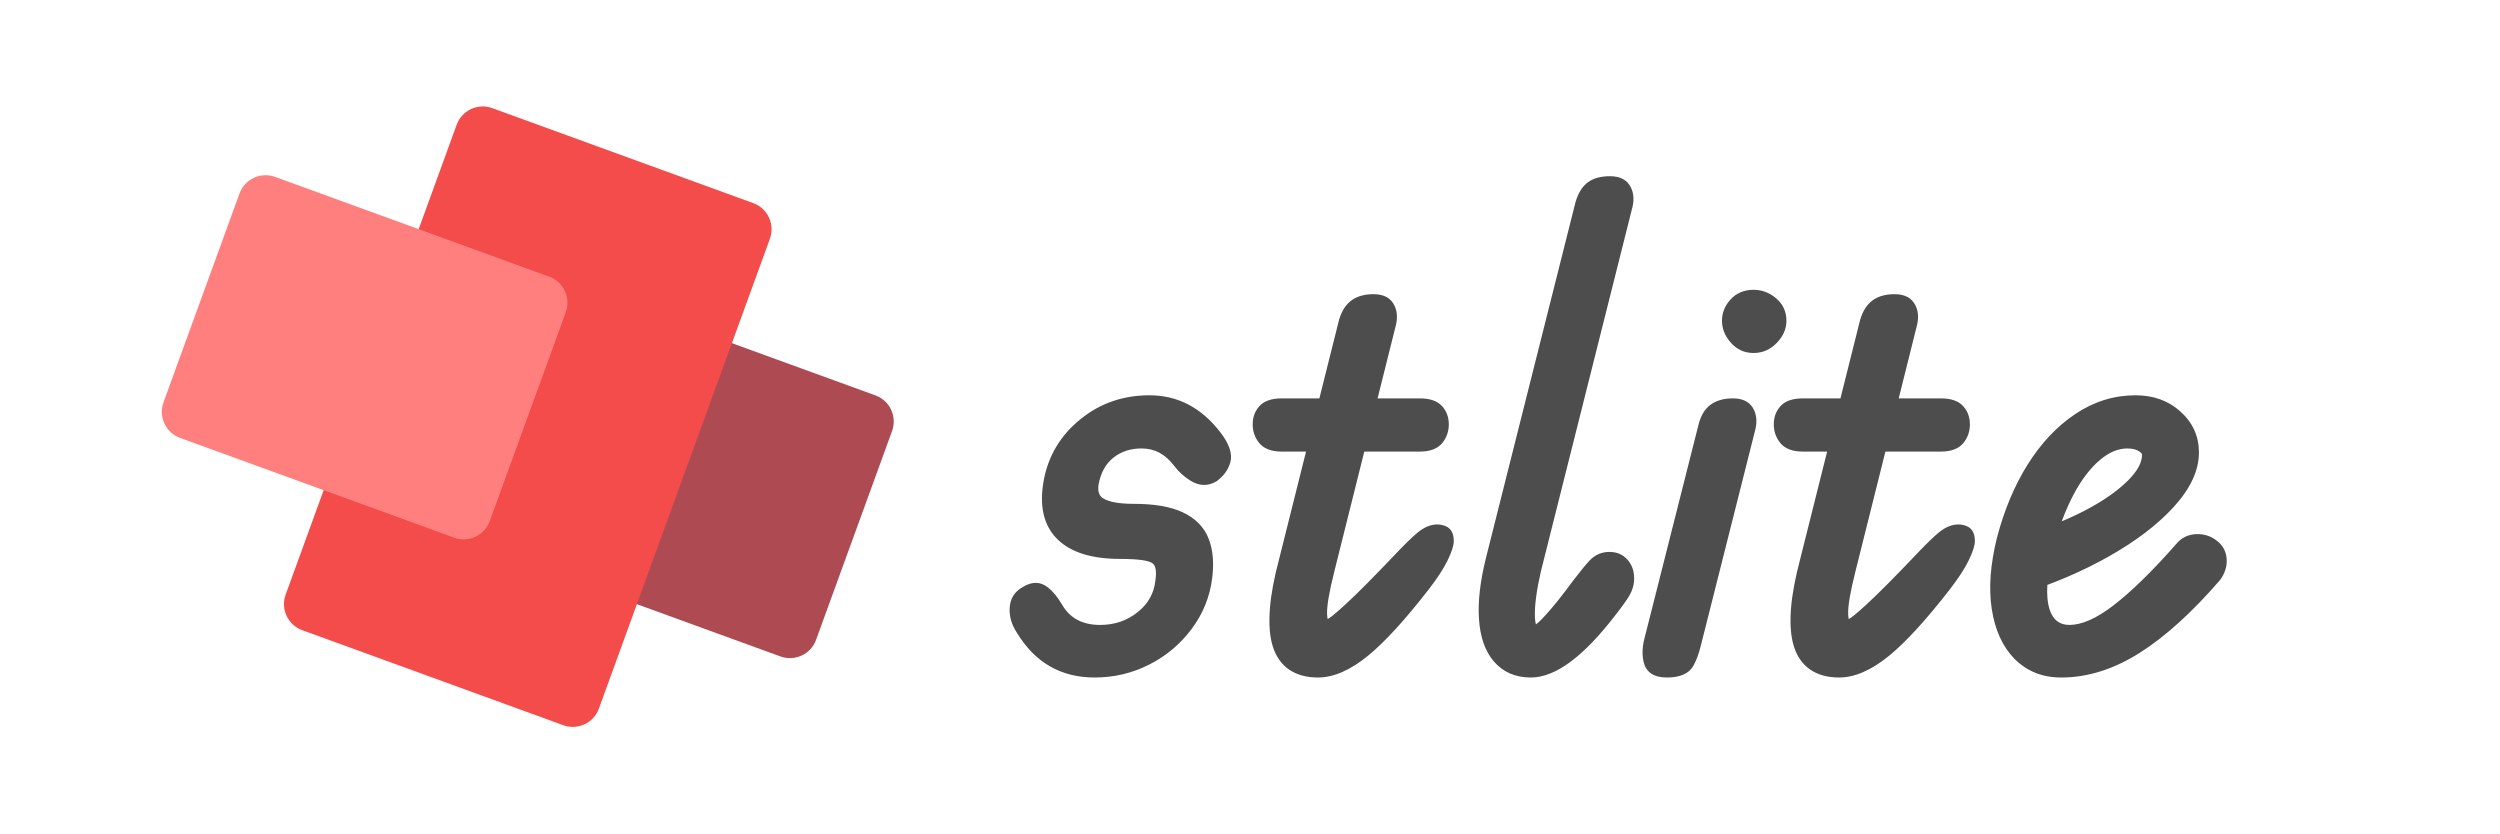
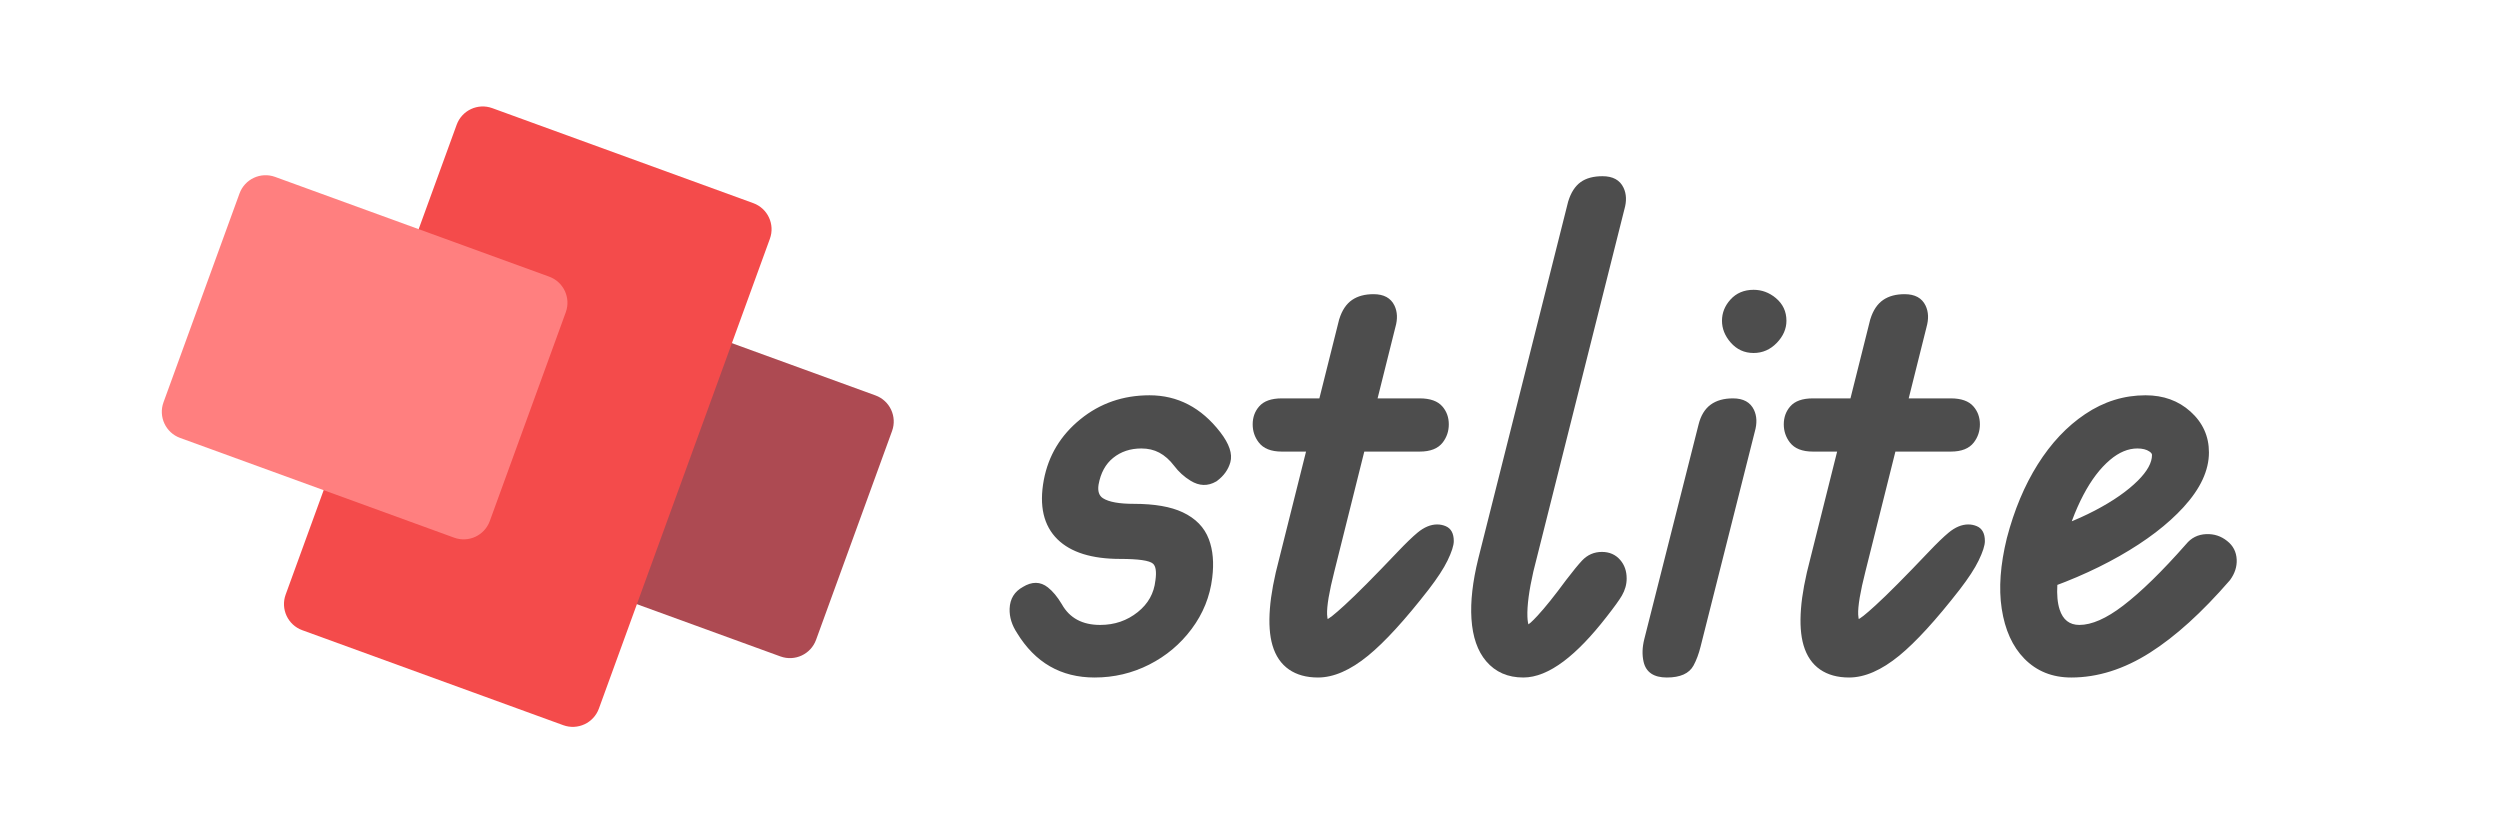
<svg xmlns="http://www.w3.org/2000/svg" width="540" height="180" viewBox="-80, 0, 1800, 600">
  <g transform="rotate(20, 300, 300)">
    <rect rx="20" ry="20" fill="rgb(173, 74, 82)" x="300" width="250" y="200" height="200" />
    <rect rx="20" ry="20" fill="rgb(244, 75, 75)" x="180" width="240" y="100" height="400" />
    <rect rx="20" ry="20" fill="rgb(255, 127, 127)" x="50" width="250" y="200" height="200" />
  </g>
  <g transform="translate(600, 0) scale(6, 6)">
-     <path fill-rule="nonzero" fill="rgb(30%, 30%, 30%)" fill-opacity="1" d="M 18.016 81.301 C 13.984 81.301 10.879 79.516 8.703 75.945 L 9.703 75.336 L 8.73 75.984 C 8.09 75.027 7.789 74.051 7.82 73.051 C 7.863 71.855 8.402 70.977 9.449 70.414 L 10.004 71.441 L 9.391 70.445 C 10.504 69.762 11.512 69.773 12.414 70.488 C 13 70.949 13.555 71.617 14.074 72.488 L 14.086 72.504 L 14.094 72.52 C 15.02 74.168 16.551 74.992 18.688 74.992 C 20.414 74.992 21.918 74.477 23.199 73.449 C 24.445 72.453 25.148 71.195 25.312 69.668 L 25.32 69.637 C 25.461 68.602 25.363 67.938 25.027 67.641 C 24.602 67.262 23.285 67.07 21.086 67.07 C 17.672 67.07 15.164 66.285 13.562 64.715 C 11.895 63.074 11.348 60.703 11.922 57.602 C 12.477 54.672 13.934 52.242 16.305 50.316 C 18.664 48.395 21.434 47.434 24.605 47.434 C 27.984 47.434 30.812 48.906 33.094 51.855 C 34.184 53.266 34.586 54.469 34.309 55.469 C 34.062 56.348 33.531 57.094 32.723 57.699 L 32.668 57.742 L 32.609 57.777 C 31.605 58.359 30.582 58.332 29.535 57.688 C 28.758 57.211 28.102 56.613 27.562 55.895 C 27.023 55.188 26.426 54.66 25.777 54.316 C 25.152 53.984 24.438 53.816 23.633 53.816 C 22.309 53.816 21.18 54.191 20.246 54.945 C 19.328 55.684 18.742 56.758 18.492 58.168 C 18.375 58.945 18.551 59.484 19.02 59.785 C 19.727 60.238 20.965 60.461 22.734 60.461 C 25.203 60.461 27.156 60.801 28.586 61.473 C 30.145 62.207 31.191 63.281 31.727 64.703 C 32.223 66.004 32.355 67.551 32.133 69.34 C 31.859 71.594 31.035 73.637 29.66 75.477 C 28.305 77.293 26.609 78.719 24.574 79.75 C 22.535 80.785 20.348 81.301 18.016 81.301 Z M 18.016 78.961 C 19.977 78.961 21.809 78.527 23.516 77.664 C 25.223 76.797 26.648 75.602 27.785 74.074 C 28.91 72.57 29.586 70.895 29.809 69.051 C 29.984 67.645 29.895 66.473 29.539 65.527 C 29.227 64.699 28.578 64.055 27.59 63.59 C 26.473 63.066 24.855 62.805 22.734 62.805 C 20.508 62.805 18.852 62.453 17.758 61.758 C 16.434 60.91 15.91 59.578 16.188 57.762 C 16.539 55.773 17.402 54.227 18.781 53.121 C 20.141 52.023 21.758 51.477 23.633 51.477 C 24.824 51.477 25.906 51.734 26.875 52.25 C 27.824 52.754 28.68 53.5 29.438 54.492 C 29.797 54.973 30.238 55.371 30.762 55.695 C 31.012 55.848 31.234 55.867 31.43 55.754 L 32.02 56.766 L 31.316 55.828 C 31.703 55.539 31.949 55.207 32.055 54.84 C 32.121 54.594 31.852 54.074 31.242 53.289 C 29.43 50.945 27.219 49.773 24.605 49.773 C 21.988 49.773 19.711 50.559 17.781 52.129 C 15.855 53.699 14.668 55.664 14.223 58.027 C 13.801 60.316 14.125 61.988 15.203 63.043 C 16.348 64.168 18.309 64.73 21.086 64.73 C 23.879 64.73 25.707 65.117 26.578 65.887 C 27.539 66.738 27.895 68.094 27.637 69.957 L 26.477 69.797 L 27.641 69.922 C 27.406 72.09 26.414 73.875 24.664 75.277 C 22.949 76.648 20.961 77.332 18.688 77.332 C 15.637 77.332 13.426 76.109 12.051 73.664 L 13.074 73.09 L 12.07 73.691 C 11.695 73.066 11.324 72.609 10.961 72.324 C 10.914 72.289 10.801 72.324 10.617 72.441 L 10.586 72.457 L 10.559 72.473 C 10.305 72.609 10.172 72.828 10.16 73.129 C 10.145 73.629 10.316 74.148 10.676 74.688 L 10.691 74.707 L 10.703 74.727 C 12.422 77.551 14.859 78.961 18.016 78.961 Z M 18.016 80.129 C 14.422 80.129 11.648 78.531 9.703 75.336 C 9.203 74.59 8.965 73.84 8.992 73.09 C 9.016 72.34 9.352 71.793 10.004 71.441 C 10.652 71.043 11.215 71.031 11.688 71.406 C 12.16 71.781 12.625 72.34 13.074 73.09 C 14.223 75.137 16.094 76.16 18.688 76.16 C 20.688 76.16 22.434 75.562 23.93 74.363 C 25.43 73.164 26.277 71.645 26.477 69.797 C 26.676 68.348 26.453 67.336 25.805 66.762 C 25.156 66.188 23.582 65.902 21.086 65.902 C 17.992 65.902 15.758 65.227 14.383 63.879 C 13.012 62.531 12.574 60.508 13.074 57.812 C 13.57 55.168 14.895 52.969 17.043 51.223 C 19.188 49.477 21.711 48.602 24.605 48.602 C 27.602 48.602 30.121 49.926 32.168 52.57 C 33.02 53.668 33.355 54.531 33.18 55.156 C 33.004 55.777 32.617 56.316 32.02 56.766 C 31.422 57.113 30.797 57.09 30.148 56.691 C 29.496 56.289 28.949 55.793 28.5 55.191 C 27.852 54.344 27.125 53.707 26.328 53.281 C 25.527 52.859 24.629 52.645 23.633 52.645 C 22.035 52.645 20.66 53.109 19.512 54.031 C 18.363 54.957 17.641 56.266 17.34 57.965 C 17.141 59.262 17.492 60.199 18.391 60.773 C 19.289 61.344 20.734 61.633 22.734 61.633 C 25.031 61.633 26.816 61.934 28.086 62.531 C 29.359 63.129 30.211 63.992 30.633 65.113 C 31.059 66.238 31.172 67.598 30.973 69.195 C 30.723 71.242 29.973 73.102 28.723 74.777 C 27.477 76.449 25.914 77.758 24.043 78.707 C 22.172 79.656 20.16 80.129 18.016 80.129 Z M 40.48 54.191 C 39.199 54.191 38.277 53.824 37.719 53.094 C 37.23 52.461 36.988 51.738 36.988 50.922 C 36.988 50.082 37.246 49.367 37.762 48.773 C 38.32 48.129 39.227 47.805 40.48 47.805 L 57.031 47.805 C 58.285 47.805 59.191 48.129 59.75 48.773 C 60.266 49.367 60.523 50.082 60.523 50.922 C 60.523 51.738 60.281 52.461 59.797 53.094 C 59.238 53.824 58.316 54.191 57.031 54.191 Z M 40.48 51.852 L 57.031 51.852 C 57.547 51.852 57.848 51.793 57.938 51.672 C 58.102 51.457 58.184 51.207 58.184 50.922 C 58.184 50.664 58.117 50.461 57.98 50.305 C 57.891 50.199 57.574 50.148 57.031 50.148 L 40.48 50.148 C 39.938 50.148 39.621 50.199 39.531 50.305 C 39.398 50.461 39.332 50.664 39.332 50.922 C 39.332 51.207 39.414 51.457 39.578 51.672 C 39.668 51.793 39.969 51.852 40.48 51.852 Z M 44.824 81.301 C 43.434 81.301 42.277 80.98 41.352 80.344 C 40.402 79.688 39.734 78.715 39.359 77.426 C 39.02 76.266 38.918 74.805 39.055 73.039 C 39.184 71.344 39.559 69.34 40.176 67.023 L 47.367 38.324 L 47.379 38.293 C 47.707 37.234 48.223 36.469 48.918 35.992 C 49.594 35.531 50.449 35.301 51.488 35.301 C 52.734 35.301 53.57 35.762 54.008 36.68 C 54.359 37.422 54.395 38.281 54.113 39.262 L 52.988 38.941 L 54.121 39.227 L 46.785 68.582 C 46.164 71.02 45.875 72.742 45.918 73.75 C 45.934 74.094 45.977 74.316 46.043 74.418 C 45.996 74.352 45.941 74.316 45.875 74.316 C 46.07 74.316 46.781 73.758 48.004 72.637 C 49.434 71.336 51.559 69.195 54.387 66.219 C 55.367 65.188 56.164 64.418 56.773 63.914 C 57.562 63.262 58.348 62.934 59.129 62.934 C 59.488 62.934 59.828 63.004 60.152 63.141 C 60.797 63.418 61.121 64.016 61.121 64.93 C 61.121 65.457 60.871 66.238 60.367 67.273 C 59.91 68.219 59.156 69.371 58.109 70.734 C 55.258 74.402 52.836 77.047 50.844 78.676 C 48.707 80.426 46.699 81.301 44.824 81.301 Z M 44.824 78.961 C 46.145 78.961 47.656 78.262 49.363 76.867 C 51.219 75.348 53.516 72.828 56.254 69.309 C 57.203 68.07 57.875 67.055 58.262 66.25 C 58.609 65.539 58.781 65.098 58.781 64.93 C 58.781 65.043 58.93 65.164 59.23 65.293 C 59.203 65.281 59.168 65.273 59.129 65.273 C 58.91 65.273 58.621 65.422 58.266 65.719 C 57.727 66.16 57 66.867 56.082 67.832 C 53.219 70.848 51.051 73.023 49.582 74.367 C 47.914 75.895 46.676 76.656 45.875 76.656 C 44.43 76.656 43.664 75.723 43.582 73.855 C 43.527 72.617 43.836 70.668 44.512 68.016 L 51.855 38.641 L 51.863 38.621 C 51.98 38.203 51.992 37.891 51.895 37.684 C 51.879 37.656 51.746 37.641 51.488 37.641 C 50.934 37.641 50.516 37.734 50.242 37.922 C 49.992 38.094 49.781 38.449 49.613 38.992 L 48.496 38.641 L 49.629 38.926 L 42.438 67.625 C 41.855 69.805 41.504 71.668 41.387 73.219 C 41.273 74.699 41.344 75.883 41.605 76.77 C 41.828 77.527 42.184 78.074 42.68 78.418 C 43.203 78.777 43.918 78.961 44.824 78.961 Z M 40.48 53.02 C 39.582 53.02 38.973 52.809 38.648 52.383 C 38.324 51.961 38.16 51.473 38.16 50.922 C 38.16 50.375 38.324 49.914 38.648 49.539 C 38.973 49.164 39.582 48.977 40.48 48.977 L 57.031 48.977 C 57.93 48.977 58.543 49.164 58.867 49.539 C 59.191 49.914 59.352 50.375 59.352 50.922 C 59.352 51.473 59.191 51.961 58.867 52.383 C 58.543 52.809 57.93 53.02 57.031 53.02 Z M 44.824 80.129 C 43.676 80.129 42.742 79.879 42.016 79.383 C 41.293 78.883 40.781 78.121 40.48 77.098 C 40.184 76.074 40.094 74.75 40.219 73.129 C 40.344 71.504 40.707 69.57 41.305 67.324 L 48.496 38.641 C 48.746 37.844 49.105 37.281 49.582 36.957 C 50.055 36.633 50.691 36.469 51.488 36.469 C 52.238 36.469 52.727 36.707 52.949 37.184 C 53.176 37.656 53.188 38.242 52.988 38.941 L 45.648 68.297 C 45 70.844 44.699 72.68 44.75 73.801 C 44.801 74.926 45.176 75.488 45.875 75.488 C 46.371 75.488 47.348 74.824 48.793 73.504 C 50.242 72.18 52.391 70.02 55.234 67.023 C 56.184 66.027 56.945 65.289 57.52 64.816 C 58.094 64.34 58.629 64.105 59.129 64.105 C 59.328 64.105 59.516 64.141 59.691 64.215 C 59.863 64.293 59.953 64.527 59.953 64.93 C 59.953 65.277 59.742 65.891 59.316 66.762 C 58.891 67.637 58.18 68.723 57.18 70.02 C 54.387 73.613 52.027 76.199 50.105 77.77 C 48.184 79.344 46.422 80.129 44.824 80.129 Z M 70.363 81.301 C 68.504 81.301 67.023 80.652 65.914 79.355 C 64.871 78.133 64.281 76.434 64.141 74.254 C 64.008 72.211 64.277 69.809 64.957 67.047 L 75.75 24.172 L 75.762 24.141 C 76.086 23.094 76.582 22.332 77.242 21.855 C 77.895 21.383 78.773 21.145 79.871 21.145 C 81.113 21.145 81.953 21.605 82.391 22.527 C 82.742 23.266 82.777 24.129 82.496 25.109 L 81.371 24.789 L 82.504 25.074 L 71.57 68.582 C 71.051 70.863 70.812 72.664 70.855 73.984 C 70.875 74.52 70.938 74.883 71.043 75.082 C 71.008 75.02 70.934 74.992 70.812 74.992 C 70.969 74.992 71.395 74.617 72.086 73.867 C 72.98 72.902 74.113 71.488 75.484 69.625 C 76.316 68.535 76.961 67.75 77.41 67.27 C 78.066 66.574 78.863 66.23 79.797 66.23 C 80.703 66.23 81.434 66.551 81.992 67.195 C 82.508 67.789 82.766 68.531 82.766 69.422 C 82.766 70.129 82.574 70.812 82.195 71.469 C 81.895 71.988 81.277 72.844 80.344 74.035 C 78.535 76.363 76.828 78.133 75.223 79.344 C 73.492 80.648 71.871 81.301 70.363 81.301 Z M 70.363 78.961 C 71.348 78.961 72.5 78.465 73.812 77.473 C 75.254 76.387 76.816 74.762 78.5 72.594 C 79.367 71.488 79.922 70.723 80.172 70.297 C 80.34 70.004 80.426 69.711 80.426 69.422 C 80.426 69.113 80.359 68.883 80.223 68.727 C 80.133 68.621 79.992 68.57 79.797 68.57 C 79.535 68.57 79.309 68.672 79.113 68.875 C 78.719 69.297 78.137 70.008 77.371 71.016 C 75.945 72.945 74.758 74.426 73.805 75.457 C 72.648 76.707 71.652 77.332 70.812 77.332 C 69.359 77.332 68.594 76.242 68.52 74.066 C 68.465 72.543 68.727 70.523 69.301 68.012 L 80.238 24.484 L 80.246 24.465 C 80.363 24.051 80.375 23.738 80.277 23.527 C 80.262 23.5 80.129 23.488 79.871 23.488 C 79.277 23.488 78.855 23.574 78.609 23.75 C 78.371 23.926 78.168 24.285 77.992 24.836 L 76.879 24.488 L 78.012 24.773 L 67.23 67.602 C 66.609 70.133 66.359 72.297 66.473 74.102 C 66.582 75.766 66.988 77.008 67.695 77.836 C 68.336 78.586 69.223 78.961 70.363 78.961 Z M 70.363 80.129 C 68.863 80.129 67.68 79.617 66.805 78.594 C 65.93 77.57 65.434 76.098 65.309 74.176 C 65.184 72.254 65.445 69.969 66.094 67.324 L 76.879 24.488 C 77.125 23.691 77.477 23.129 77.926 22.805 C 78.375 22.48 79.023 22.316 79.871 22.316 C 80.621 22.316 81.109 22.555 81.332 23.027 C 81.559 23.504 81.57 24.09 81.371 24.789 L 70.438 68.297 C 69.887 70.695 69.637 72.605 69.688 74.027 C 69.738 75.449 70.113 76.16 70.812 76.16 C 71.309 76.16 72.023 75.66 72.945 74.664 C 73.867 73.664 75.031 72.219 76.43 70.32 C 77.227 69.27 77.84 68.523 78.262 68.074 C 78.688 67.625 79.199 67.398 79.797 67.398 C 80.348 67.398 80.785 67.586 81.109 67.961 C 81.434 68.336 81.594 68.82 81.594 69.422 C 81.594 69.922 81.457 70.406 81.184 70.883 C 80.91 71.355 80.32 72.168 79.422 73.316 C 77.676 75.562 76.039 77.258 74.52 78.406 C 72.996 79.555 71.609 80.129 70.363 80.129 Z M 86.688 81.301 C 85.117 81.301 84.188 80.672 83.898 79.418 C 83.707 78.586 83.734 77.684 83.98 76.699 L 90.496 50.938 C 90.762 49.867 91.246 49.074 91.945 48.559 C 92.629 48.059 93.52 47.805 94.625 47.805 C 95.867 47.805 96.707 48.266 97.145 49.188 C 97.492 49.926 97.527 50.789 97.25 51.77 L 96.125 51.449 L 97.258 51.734 L 90.742 77.57 C 90.52 78.465 90.234 79.23 89.887 79.867 C 89.363 80.824 88.297 81.301 86.688 81.301 Z M 86.688 78.961 C 87.371 78.961 87.754 78.887 87.832 78.746 C 88.082 78.285 88.297 77.703 88.473 77 L 94.992 51.145 L 95 51.125 C 95.117 50.711 95.129 50.398 95.027 50.188 C 95.016 50.16 94.879 50.148 94.625 50.148 C 94.031 50.148 93.602 50.246 93.336 50.441 C 93.086 50.625 92.898 50.98 92.766 51.512 L 86.25 77.27 C 86.098 77.887 86.074 78.426 86.18 78.895 C 86.191 78.938 86.359 78.961 86.688 78.961 Z M 97.098 42.359 C 95.992 42.359 95.074 41.938 94.34 41.094 C 93.652 40.301 93.305 39.434 93.305 38.492 C 93.305 37.543 93.645 36.695 94.32 35.949 C 95.027 35.168 95.953 34.777 97.098 34.777 C 98.078 34.777 98.961 35.102 99.75 35.754 C 100.609 36.465 101.039 37.375 101.039 38.492 C 101.039 39.453 100.656 40.336 99.891 41.137 C 99.109 41.949 98.18 42.359 97.098 42.359 Z M 97.098 40.02 C 97.512 40.02 97.879 39.852 98.199 39.52 C 98.531 39.172 98.699 38.828 98.699 38.492 C 98.699 38.109 98.551 37.801 98.262 37.559 C 97.902 37.266 97.516 37.117 97.098 37.117 C 96.645 37.117 96.297 37.25 96.055 37.516 C 95.781 37.82 95.645 38.145 95.645 38.492 C 95.645 38.852 95.801 39.207 96.109 39.559 C 96.375 39.867 96.703 40.02 97.098 40.02 Z M 86.688 80.129 C 85.738 80.129 85.191 79.805 85.039 79.156 C 84.891 78.508 84.914 77.785 85.113 76.984 L 91.629 51.223 C 91.828 50.426 92.168 49.852 92.641 49.5 C 93.117 49.152 93.777 48.977 94.625 48.977 C 95.375 48.977 95.859 49.215 96.086 49.688 C 96.309 50.164 96.324 50.75 96.125 51.449 L 89.609 77.285 C 89.41 78.082 89.16 78.758 88.859 79.305 C 88.559 79.855 87.836 80.129 86.688 80.129 Z M 97.098 41.188 C 96.348 41.188 95.723 40.902 95.227 40.328 C 94.727 39.754 94.477 39.141 94.477 38.492 C 94.477 37.844 94.711 37.258 95.188 36.734 C 95.66 36.207 96.297 35.945 97.098 35.945 C 97.797 35.945 98.434 36.184 99.008 36.656 C 99.582 37.133 99.867 37.742 99.867 38.492 C 99.867 39.141 99.594 39.754 99.043 40.328 C 98.496 40.902 97.844 41.188 97.098 41.188 Z M 103.012 54.191 C 101.73 54.191 100.809 53.824 100.25 53.094 C 99.766 52.461 99.52 51.738 99.52 50.922 C 99.52 50.082 99.777 49.367 100.293 48.773 C 100.852 48.129 101.758 47.805 103.012 47.805 L 119.562 47.805 C 120.816 47.805 121.723 48.129 122.281 48.773 C 122.797 49.367 123.055 50.082 123.055 50.922 C 123.055 51.738 122.812 52.461 122.328 53.094 C 121.77 53.824 120.848 54.191 119.562 54.191 Z M 103.012 51.852 L 119.562 51.852 C 120.078 51.852 120.379 51.793 120.469 51.672 C 120.633 51.457 120.715 51.207 120.715 50.922 C 120.715 50.664 120.648 50.461 120.516 50.305 C 120.422 50.199 120.105 50.148 119.562 50.148 L 103.012 50.148 C 102.469 50.148 102.152 50.199 102.062 50.305 C 101.93 50.461 101.863 50.664 101.863 50.922 C 101.863 51.207 101.945 51.457 102.109 51.672 C 102.199 51.793 102.5 51.852 103.012 51.852 Z M 107.355 81.301 C 105.965 81.301 104.809 80.98 103.883 80.344 C 102.934 79.688 102.266 78.715 101.891 77.426 C 101.551 76.266 101.449 74.805 101.586 73.039 C 101.715 71.344 102.09 69.34 102.707 67.023 L 109.898 38.324 L 109.91 38.293 C 110.238 37.234 110.754 36.469 111.449 35.992 C 112.125 35.531 112.98 35.301 114.02 35.301 C 115.266 35.301 116.102 35.762 116.539 36.68 C 116.891 37.422 116.926 38.281 116.645 39.262 L 115.52 38.941 L 116.656 39.227 L 109.316 68.582 C 108.695 71.02 108.406 72.742 108.449 73.75 C 108.465 74.094 108.508 74.316 108.574 74.418 C 108.527 74.352 108.473 74.316 108.406 74.316 C 108.602 74.316 109.312 73.758 110.535 72.637 C 111.965 71.336 114.09 69.195 116.918 66.219 C 117.898 65.188 118.695 64.418 119.305 63.914 C 120.094 63.262 120.879 62.934 121.66 62.934 C 122.02 62.934 122.359 63.004 122.684 63.141 C 123.332 63.418 123.652 64.016 123.652 64.93 C 123.652 65.457 123.402 66.238 122.898 67.273 C 122.441 68.219 121.688 69.371 120.641 70.734 C 117.789 74.402 115.367 77.047 113.379 78.676 C 111.238 80.426 109.234 81.301 107.355 81.301 Z M 107.355 78.961 C 108.676 78.961 110.188 78.262 111.895 76.867 C 113.75 75.348 116.047 72.828 118.785 69.309 C 119.734 68.07 120.406 67.055 120.793 66.25 C 121.141 65.539 121.312 65.098 121.312 64.93 C 121.312 65.043 121.461 65.164 121.762 65.293 C 121.734 65.281 121.699 65.273 121.66 65.273 C 121.441 65.273 121.152 65.422 120.797 65.719 C 120.258 66.16 119.531 66.867 118.613 67.832 C 115.75 70.848 113.582 73.023 112.113 74.367 C 110.445 75.895 109.207 76.656 108.406 76.656 C 106.961 76.656 106.195 75.723 106.113 73.855 C 106.059 72.617 106.367 70.668 107.047 68.016 L 114.391 38.641 L 114.395 38.621 C 114.512 38.203 114.523 37.891 114.426 37.684 C 114.41 37.656 114.277 37.641 114.02 37.641 C 113.465 37.641 113.047 37.734 112.773 37.922 C 112.523 38.094 112.312 38.449 112.145 38.992 L 111.027 38.641 L 112.16 38.926 L 104.969 67.625 C 104.387 69.805 104.035 71.668 103.918 73.219 C 103.805 74.699 103.875 75.883 104.137 76.77 C 104.359 77.527 104.715 78.074 105.211 78.418 C 105.738 78.777 106.449 78.961 107.355 78.961 Z M 103.012 53.02 C 102.113 53.02 101.504 52.809 101.18 52.383 C 100.855 51.961 100.691 51.473 100.691 50.922 C 100.691 50.375 100.855 49.914 101.18 49.539 C 101.504 49.164 102.113 48.977 103.012 48.977 L 119.562 48.977 C 120.461 48.977 121.074 49.164 121.398 49.539 C 121.723 49.914 121.883 50.375 121.883 50.922 C 121.883 51.473 121.723 51.961 121.398 52.383 C 121.074 52.809 120.461 53.02 119.562 53.02 Z M 107.355 80.129 C 106.207 80.129 105.273 79.879 104.547 79.383 C 103.824 78.883 103.312 78.121 103.012 77.098 C 102.715 76.074 102.625 74.75 102.75 73.129 C 102.875 71.504 103.238 69.57 103.836 67.324 L 111.027 38.641 C 111.277 37.844 111.637 37.281 112.113 36.957 C 112.586 36.633 113.223 36.469 114.02 36.469 C 114.77 36.469 115.258 36.707 115.48 37.184 C 115.707 37.656 115.719 38.242 115.52 38.941 L 108.18 68.297 C 107.531 70.844 107.23 72.68 107.281 73.801 C 107.332 74.926 107.707 75.488 108.406 75.488 C 108.902 75.488 109.879 74.824 111.324 73.504 C 112.773 72.18 114.922 70.02 117.766 67.023 C 118.715 66.027 119.477 65.289 120.051 64.816 C 120.625 64.34 121.16 64.105 121.66 64.105 C 121.859 64.105 122.047 64.141 122.223 64.215 C 122.395 64.293 122.484 64.527 122.484 64.93 C 122.484 65.277 122.273 65.891 121.848 66.762 C 121.422 67.637 120.711 68.723 119.715 70.02 C 116.918 73.613 114.559 76.199 112.637 77.77 C 110.715 79.344 108.953 80.129 107.355 80.129 Z M 134.016 81.301 C 131.742 81.301 129.867 80.547 128.387 79.039 C 126.965 77.586 126.059 75.586 125.672 73.043 C 125.297 70.594 125.504 67.77 126.289 64.574 C 127.172 61.199 128.406 58.254 129.992 55.73 C 131.605 53.168 133.5 51.156 135.688 49.691 C 137.93 48.184 140.344 47.434 142.93 47.434 C 145.074 47.434 146.871 48.082 148.316 49.379 C 149.797 50.711 150.539 52.348 150.539 54.293 C 150.539 56.445 149.527 58.629 147.5 60.848 C 145.594 62.938 143.027 64.898 139.801 66.73 C 136.605 68.543 133 70.086 128.977 71.359 L 127.121 71.949 L 128.504 64.453 L 129.199 64.254 C 132.07 63.426 134.617 62.43 136.844 61.27 C 139.035 60.125 140.762 58.922 142.027 57.66 C 143.145 56.539 143.707 55.52 143.707 54.594 C 143.707 54.457 143.602 54.316 143.391 54.176 C 143.043 53.938 142.562 53.816 141.953 53.816 C 140.844 53.816 139.746 54.273 138.668 55.188 C 137.484 56.188 136.418 57.594 135.465 59.406 C 134.484 61.273 133.68 63.434 133.055 65.891 C 132.258 69.164 132.113 71.578 132.621 73.141 C 133.02 74.375 133.809 74.992 134.988 74.992 C 136.473 74.992 138.223 74.223 140.234 72.684 C 142.395 71.035 144.922 68.566 147.816 65.277 L 148.695 66.051 L 147.781 65.32 C 148.402 64.543 149.219 64.133 150.223 64.094 C 151.16 64.059 151.996 64.332 152.719 64.914 C 153.445 65.477 153.828 66.227 153.871 67.16 C 153.906 68.008 153.645 68.816 153.086 69.586 L 153.023 69.664 C 149.703 73.492 146.523 76.375 143.48 78.309 C 140.344 80.305 137.188 81.301 134.016 81.301 Z M 134.016 78.961 C 136.734 78.961 139.473 78.086 142.227 76.336 C 145.074 74.523 148.086 71.789 151.254 68.129 L 152.141 68.898 L 151.191 68.207 C 151.434 67.879 151.547 67.566 151.531 67.262 C 151.523 67.051 151.43 66.875 151.258 66.738 C 150.988 66.523 150.672 66.422 150.312 66.434 C 150.02 66.445 149.785 66.562 149.609 66.781 L 149.59 66.805 L 149.574 66.824 C 146.578 70.227 143.938 72.801 141.652 74.543 C 139.223 76.402 137 77.332 134.988 77.332 C 132.676 77.332 131.145 76.176 130.395 73.863 C 129.754 71.879 129.883 69.031 130.785 65.312 C 131.457 62.676 132.328 60.348 133.395 58.316 C 134.488 56.234 135.742 54.598 137.156 53.402 C 138.672 52.117 140.27 51.477 141.953 51.477 C 143.043 51.477 143.961 51.73 144.711 52.242 C 145.602 52.848 146.047 53.633 146.047 54.594 C 146.047 56.164 145.258 57.738 143.68 59.316 C 142.25 60.746 140.332 62.09 137.93 63.344 C 135.562 64.578 132.867 65.633 129.848 66.5 L 129.523 65.379 L 130.676 65.59 L 129.773 70.457 L 128.625 70.246 L 128.273 69.129 C 132.137 67.906 135.594 66.43 138.645 64.695 C 141.656 62.984 144.031 61.176 145.77 59.27 C 147.391 57.496 148.199 55.84 148.199 54.293 C 148.199 53.043 147.715 51.984 146.754 51.121 C 145.75 50.223 144.477 49.773 142.93 49.773 C 140.82 49.773 138.84 50.395 136.988 51.633 C 135.082 52.914 133.41 54.695 131.973 56.977 C 130.516 59.297 129.379 62.016 128.562 65.133 C 127.852 68.027 127.656 70.547 127.984 72.691 C 128.297 74.738 128.988 76.309 130.059 77.402 C 131.078 78.441 132.398 78.961 134.016 78.961 Z M 134.016 80.129 C 132.07 80.129 130.473 79.492 129.223 78.219 C 127.977 76.949 127.176 75.164 126.828 72.867 C 126.477 70.57 126.676 67.898 127.426 64.852 C 128.273 61.609 129.461 58.773 130.984 56.352 C 132.508 53.934 134.293 52.035 136.34 50.66 C 138.387 49.289 140.582 48.602 142.93 48.602 C 144.777 48.602 146.312 49.152 147.535 50.25 C 148.758 51.348 149.367 52.695 149.367 54.293 C 149.367 56.141 148.457 58.062 146.637 60.059 C 144.812 62.059 142.34 63.941 139.223 65.715 C 136.102 67.488 132.57 68.996 128.625 70.246 L 129.523 65.379 C 132.469 64.527 135.09 63.504 137.387 62.309 C 139.684 61.109 141.504 59.836 142.852 58.488 C 144.203 57.141 144.875 55.84 144.875 54.594 C 144.875 54.043 144.602 53.582 144.051 53.207 C 143.504 52.832 142.805 52.645 141.953 52.645 C 140.559 52.645 139.207 53.195 137.91 54.293 C 136.613 55.391 135.453 56.914 134.43 58.863 C 133.406 60.809 132.57 63.055 131.918 65.602 C 131.07 69.098 130.934 71.73 131.508 73.504 C 132.082 75.273 133.242 76.16 134.988 76.16 C 136.738 76.16 138.723 75.312 140.945 73.613 C 143.164 71.918 145.75 69.395 148.695 66.051 C 149.094 65.551 149.617 65.289 150.266 65.266 C 150.918 65.238 151.492 65.426 151.988 65.828 C 152.438 66.176 152.676 66.637 152.699 67.211 C 152.727 67.785 152.539 68.348 152.141 68.898 C 148.895 72.641 145.801 75.449 142.852 77.32 C 139.906 79.195 136.961 80.129 134.016 80.129 Z M 134.016 80.129 " id="path11" />
+     <path fill-rule="nonzero" fill="rgb(30%, 30%, 30%)" fill-opacity="1" d="M 18.016 81.301 C 13.984 81.301 10.879 79.516 8.703 75.945 L 9.703 75.336 L 8.73 75.984 C 8.09 75.027 7.789 74.051 7.82 73.051 C 7.863 71.855 8.402 70.977 9.449 70.414 L 10.004 71.441 L 9.391 70.445 C 10.504 69.762 11.512 69.773 12.414 70.488 C 13 70.949 13.555 71.617 14.074 72.488 L 14.086 72.504 L 14.094 72.52 C 15.02 74.168 16.551 74.992 18.688 74.992 C 20.414 74.992 21.918 74.477 23.199 73.449 C 24.445 72.453 25.148 71.195 25.312 69.668 L 25.32 69.637 C 25.461 68.602 25.363 67.938 25.027 67.641 C 24.602 67.262 23.285 67.07 21.086 67.07 C 17.672 67.07 15.164 66.285 13.562 64.715 C 11.895 63.074 11.348 60.703 11.922 57.602 C 12.477 54.672 13.934 52.242 16.305 50.316 C 18.664 48.395 21.434 47.434 24.605 47.434 C 27.984 47.434 30.812 48.906 33.094 51.855 C 34.184 53.266 34.586 54.469 34.309 55.469 C 34.062 56.348 33.531 57.094 32.723 57.699 L 32.668 57.742 L 32.609 57.777 C 31.605 58.359 30.582 58.332 29.535 57.688 C 28.758 57.211 28.102 56.613 27.562 55.895 C 27.023 55.188 26.426 54.66 25.777 54.316 C 25.152 53.984 24.438 53.816 23.633 53.816 C 22.309 53.816 21.18 54.191 20.246 54.945 C 19.328 55.684 18.742 56.758 18.492 58.168 C 18.375 58.945 18.551 59.484 19.02 59.785 C 19.727 60.238 20.965 60.461 22.734 60.461 C 25.203 60.461 27.156 60.801 28.586 61.473 C 30.145 62.207 31.191 63.281 31.727 64.703 C 32.223 66.004 32.355 67.551 32.133 69.34 C 31.859 71.594 31.035 73.637 29.66 75.477 C 28.305 77.293 26.609 78.719 24.574 79.75 C 22.535 80.785 20.348 81.301 18.016 81.301 Z M 18.016 78.961 C 19.977 78.961 21.809 78.527 23.516 77.664 C 25.223 76.797 26.648 75.602 27.785 74.074 C 28.91 72.57 29.586 70.895 29.809 69.051 C 29.984 67.645 29.895 66.473 29.539 65.527 C 29.227 64.699 28.578 64.055 27.59 63.59 C 26.473 63.066 24.855 62.805 22.734 62.805 C 20.508 62.805 18.852 62.453 17.758 61.758 C 16.434 60.91 15.91 59.578 16.188 57.762 C 16.539 55.773 17.402 54.227 18.781 53.121 C 20.141 52.023 21.758 51.477 23.633 51.477 C 24.824 51.477 25.906 51.734 26.875 52.25 C 27.824 52.754 28.68 53.5 29.438 54.492 C 29.797 54.973 30.238 55.371 30.762 55.695 C 31.012 55.848 31.234 55.867 31.43 55.754 L 32.02 56.766 L 31.316 55.828 C 31.703 55.539 31.949 55.207 32.055 54.84 C 32.121 54.594 31.852 54.074 31.242 53.289 C 29.43 50.945 27.219 49.773 24.605 49.773 C 21.988 49.773 19.711 50.559 17.781 52.129 C 15.855 53.699 14.668 55.664 14.223 58.027 C 13.801 60.316 14.125 61.988 15.203 63.043 C 16.348 64.168 18.309 64.73 21.086 64.73 C 23.879 64.73 25.707 65.117 26.578 65.887 C 27.539 66.738 27.895 68.094 27.637 69.957 L 26.477 69.797 L 27.641 69.922 C 27.406 72.09 26.414 73.875 24.664 75.277 C 22.949 76.648 20.961 77.332 18.688 77.332 C 15.637 77.332 13.426 76.109 12.051 73.664 L 13.074 73.09 L 12.07 73.691 C 11.695 73.066 11.324 72.609 10.961 72.324 C 10.914 72.289 10.801 72.324 10.617 72.441 L 10.586 72.457 L 10.559 72.473 C 10.305 72.609 10.172 72.828 10.16 73.129 C 10.145 73.629 10.316 74.148 10.676 74.688 L 10.691 74.707 L 10.703 74.727 C 12.422 77.551 14.859 78.961 18.016 78.961 Z M 18.016 80.129 C 14.422 80.129 11.648 78.531 9.703 75.336 C 9.203 74.59 8.965 73.84 8.992 73.09 C 9.016 72.34 9.352 71.793 10.004 71.441 C 10.652 71.043 11.215 71.031 11.688 71.406 C 12.16 71.781 12.625 72.34 13.074 73.09 C 14.223 75.137 16.094 76.16 18.688 76.16 C 20.688 76.16 22.434 75.562 23.93 74.363 C 25.43 73.164 26.277 71.645 26.477 69.797 C 26.676 68.348 26.453 67.336 25.805 66.762 C 25.156 66.188 23.582 65.902 21.086 65.902 C 17.992 65.902 15.758 65.227 14.383 63.879 C 13.012 62.531 12.574 60.508 13.074 57.812 C 13.57 55.168 14.895 52.969 17.043 51.223 C 19.188 49.477 21.711 48.602 24.605 48.602 C 27.602 48.602 30.121 49.926 32.168 52.57 C 33.02 53.668 33.355 54.531 33.18 55.156 C 33.004 55.777 32.617 56.316 32.02 56.766 C 31.422 57.113 30.797 57.09 30.148 56.691 C 29.496 56.289 28.949 55.793 28.5 55.191 C 27.852 54.344 27.125 53.707 26.328 53.281 C 25.527 52.859 24.629 52.645 23.633 52.645 C 22.035 52.645 20.66 53.109 19.512 54.031 C 18.363 54.957 17.641 56.266 17.34 57.965 C 17.141 59.262 17.492 60.199 18.391 60.773 C 19.289 61.344 20.734 61.633 22.734 61.633 C 25.031 61.633 26.816 61.934 28.086 62.531 C 29.359 63.129 30.211 63.992 30.633 65.113 C 31.059 66.238 31.172 67.598 30.973 69.195 C 30.723 71.242 29.973 73.102 28.723 74.777 C 27.477 76.449 25.914 77.758 24.043 78.707 C 22.172 79.656 20.16 80.129 18.016 80.129 Z" />
+     <path fill-rule="nonzero" fill="rgb(30%, 30%, 30%)" fill-opacity="1" d="M 40.48 54.191 C 39.199 54.191 38.277 53.824 37.719 53.094 C 37.23 52.461 36.988 51.738 36.988 50.922 C 36.988 50.082 37.246 49.367 37.762 48.773 C 38.32 48.129 39.227 47.805 40.48 47.805 L 57.031 47.805 C 58.285 47.805 59.191 48.129 59.75 48.773 C 60.266 49.367 60.523 50.082 60.523 50.922 C 60.523 51.738 60.281 52.461 59.797 53.094 C 59.238 53.824 58.316 54.191 57.031 54.191 Z M 40.48 51.852 L 57.031 51.852 C 57.547 51.852 57.848 51.793 57.938 51.672 C 58.102 51.457 58.184 51.207 58.184 50.922 C 58.184 50.664 58.117 50.461 57.98 50.305 C 57.891 50.199 57.574 50.148 57.031 50.148 L 40.48 50.148 C 39.938 50.148 39.621 50.199 39.531 50.305 C 39.398 50.461 39.332 50.664 39.332 50.922 C 39.332 51.207 39.414 51.457 39.578 51.672 C 39.668 51.793 39.969 51.852 40.48 51.852 Z M 44.824 81.301 C 43.434 81.301 42.277 80.98 41.352 80.344 C 40.402 79.688 39.734 78.715 39.359 77.426 C 39.02 76.266 38.918 74.805 39.055 73.039 C 39.184 71.344 39.559 69.34 40.176 67.023 L 47.367 38.324 L 47.379 38.293 C 47.707 37.234 48.223 36.469 48.918 35.992 C 49.594 35.531 50.449 35.301 51.488 35.301 C 52.734 35.301 53.57 35.762 54.008 36.68 C 54.359 37.422 54.395 38.281 54.113 39.262 L 52.988 38.941 L 54.121 39.227 L 46.785 68.582 C 46.164 71.02 45.875 72.742 45.918 73.75 C 45.934 74.094 45.977 74.316 46.043 74.418 C 45.996 74.352 45.941 74.316 45.875 74.316 C 46.07 74.316 46.781 73.758 48.004 72.637 C 49.434 71.336 51.559 69.195 54.387 66.219 C 55.367 65.188 56.164 64.418 56.773 63.914 C 57.562 63.262 58.348 62.934 59.129 62.934 C 59.488 62.934 59.828 63.004 60.152 63.141 C 60.797 63.418 61.121 64.016 61.121 64.93 C 61.121 65.457 60.871 66.238 60.367 67.273 C 59.91 68.219 59.156 69.371 58.109 70.734 C 55.258 74.402 52.836 77.047 50.844 78.676 C 48.707 80.426 46.699 81.301 44.824 81.301 Z M 44.824 78.961 C 46.145 78.961 47.656 78.262 49.363 76.867 C 51.219 75.348 53.516 72.828 56.254 69.309 C 57.203 68.07 57.875 67.055 58.262 66.25 C 58.609 65.539 58.781 65.098 58.781 64.93 C 58.781 65.043 58.93 65.164 59.23 65.293 C 59.203 65.281 59.168 65.273 59.129 65.273 C 58.91 65.273 58.621 65.422 58.266 65.719 C 57.727 66.16 57 66.867 56.082 67.832 C 53.219 70.848 51.051 73.023 49.582 74.367 C 47.914 75.895 46.676 76.656 45.875 76.656 C 44.43 76.656 43.664 75.723 43.582 73.855 C 43.527 72.617 43.836 70.668 44.512 68.016 L 51.855 38.641 L 51.863 38.621 C 51.98 38.203 51.992 37.891 51.895 37.684 C 51.879 37.656 51.746 37.641 51.488 37.641 C 50.934 37.641 50.516 37.734 50.242 37.922 C 49.992 38.094 49.781 38.449 49.613 38.992 L 48.496 38.641 L 49.629 38.926 L 42.438 67.625 C 41.855 69.805 41.504 71.668 41.387 73.219 C 41.273 74.699 41.344 75.883 41.605 76.77 C 41.828 77.527 42.184 78.074 42.68 78.418 C 43.203 78.777 43.918 78.961 44.824 78.961 Z M 40.48 53.02 C 39.582 53.02 38.973 52.809 38.648 52.383 C 38.324 51.961 38.16 51.473 38.16 50.922 C 38.16 50.375 38.324 49.914 38.648 49.539 C 38.973 49.164 39.582 48.977 40.48 48.977 L 57.031 48.977 C 57.93 48.977 58.543 49.164 58.867 49.539 C 59.191 49.914 59.352 50.375 59.352 50.922 C 59.352 51.473 59.191 51.961 58.867 52.383 C 58.543 52.809 57.93 53.02 57.031 53.02 Z M 44.824 80.129 C 43.676 80.129 42.742 79.879 42.016 79.383 C 41.293 78.883 40.781 78.121 40.48 77.098 C 40.184 76.074 40.094 74.75 40.219 73.129 C 40.344 71.504 40.707 69.57 41.305 67.324 L 48.496 38.641 C 48.746 37.844 49.105 37.281 49.582 36.957 C 50.055 36.633 50.691 36.469 51.488 36.469 C 52.238 36.469 52.727 36.707 52.949 37.184 C 53.176 37.656 53.188 38.242 52.988 38.941 L 45.648 68.297 C 45 70.844 44.699 72.68 44.75 73.801 C 44.801 74.926 45.176 75.488 45.875 75.488 C 46.371 75.488 47.348 74.824 48.793 73.504 C 50.242 72.18 52.391 70.02 55.234 67.023 C 56.184 66.027 56.945 65.289 57.52 64.816 C 58.094 64.34 58.629 64.105 59.129 64.105 C 59.328 64.105 59.516 64.141 59.691 64.215 C 59.863 64.293 59.953 64.527 59.953 64.93 C 59.953 65.277 59.742 65.891 59.316 66.762 C 58.891 67.637 58.18 68.723 57.18 70.02 C 54.387 73.613 52.027 76.199 50.105 77.77 C 48.184 79.344 46.422 80.129 44.824 80.129 Z" />
+     <path transform="translate(-0.9, 0)" fill-rule="nonzero" fill="rgb(30%, 30%, 30%)" fill-opacity="1" d="M 70.363 81.301 C 68.504 81.301 67.023 80.652 65.914 79.355 C 64.871 78.133 64.281 76.434 64.141 74.254 C 64.008 72.211 64.277 69.809 64.957 67.047 L 75.75 24.172 L 75.762 24.141 C 76.086 23.094 76.582 22.332 77.242 21.855 C 77.895 21.383 78.773 21.145 79.871 21.145 C 81.113 21.145 81.953 21.605 82.391 22.527 C 82.742 23.266 82.777 24.129 82.496 25.109 L 81.371 24.789 L 82.504 25.074 L 71.57 68.582 C 71.051 70.863 70.812 72.664 70.855 73.984 C 70.875 74.52 70.938 74.883 71.043 75.082 C 71.008 75.02 70.934 74.992 70.812 74.992 C 70.969 74.992 71.395 74.617 72.086 73.867 C 72.98 72.902 74.113 71.488 75.484 69.625 C 76.316 68.535 76.961 67.75 77.41 67.27 C 78.066 66.574 78.863 66.23 79.797 66.23 C 80.703 66.23 81.434 66.551 81.992 67.195 C 82.508 67.789 82.766 68.531 82.766 69.422 C 82.766 70.129 82.574 70.812 82.195 71.469 C 81.895 71.988 81.277 72.844 80.344 74.035 C 78.535 76.363 76.828 78.133 75.223 79.344 C 73.492 80.648 71.871 81.301 70.363 81.301 Z M 70.363 78.961 C 71.348 78.961 72.5 78.465 73.812 77.473 C 75.254 76.387 76.816 74.762 78.5 72.594 C 79.367 71.488 79.922 70.723 80.172 70.297 C 80.34 70.004 80.426 69.711 80.426 69.422 C 80.426 69.113 80.359 68.883 80.223 68.727 C 80.133 68.621 79.992 68.57 79.797 68.57 C 79.535 68.57 79.309 68.672 79.113 68.875 C 78.719 69.297 78.137 70.008 77.371 71.016 C 75.945 72.945 74.758 74.426 73.805 75.457 C 72.648 76.707 71.652 77.332 70.812 77.332 C 69.359 77.332 68.594 76.242 68.52 74.066 C 68.465 72.543 68.727 70.523 69.301 68.012 L 80.238 24.484 L 80.246 24.465 C 80.363 24.051 80.375 23.738 80.277 23.527 C 80.262 23.5 80.129 23.488 79.871 23.488 C 79.277 23.488 78.855 23.574 78.609 23.75 C 78.371 23.926 78.168 24.285 77.992 24.836 L 76.879 24.488 L 78.012 24.773 L 67.23 67.602 C 66.609 70.133 66.359 72.297 66.473 74.102 C 66.582 75.766 66.988 77.008 67.695 77.836 C 68.336 78.586 69.223 78.961 70.363 78.961 Z M 70.363 80.129 C 68.863 80.129 67.68 79.617 66.805 78.594 C 65.93 77.57 65.434 76.098 65.309 74.176 C 65.184 72.254 65.445 69.969 66.094 67.324 L 76.879 24.488 C 77.125 23.691 77.477 23.129 77.926 22.805 C 78.375 22.48 79.023 22.316 79.871 22.316 C 80.621 22.316 81.109 22.555 81.332 23.027 C 81.559 23.504 81.57 24.09 81.371 24.789 L 70.438 68.297 C 69.887 70.695 69.637 72.605 69.688 74.027 C 69.738 75.449 70.113 76.16 70.812 76.16 C 71.309 76.16 72.023 75.66 72.945 74.664 C 73.867 73.664 75.031 72.219 76.43 70.32 C 77.227 69.27 77.84 68.523 78.262 68.074 C 78.688 67.625 79.199 67.398 79.797 67.398 C 80.348 67.398 80.785 67.586 81.109 67.961 C 81.434 68.336 81.594 68.82 81.594 69.422 C 81.594 69.922 81.457 70.406 81.184 70.883 C 80.91 71.355 80.32 72.168 79.422 73.316 C 77.676 75.562 76.039 77.258 74.52 78.406 C 72.996 79.555 71.609 80.129 70.363 80.129 Z" />
+     <path fill-rule="nonzero" fill="rgb(30%, 30%, 30%)" fill-opacity="1" d="M 86.688 81.301 C 85.117 81.301 84.188 80.672 83.898 79.418 C 83.707 78.586 83.734 77.684 83.98 76.699 L 90.496 50.938 C 90.762 49.867 91.246 49.074 91.945 48.559 C 92.629 48.059 93.52 47.805 94.625 47.805 C 95.867 47.805 96.707 48.266 97.145 49.188 C 97.492 49.926 97.527 50.789 97.25 51.77 L 96.125 51.449 L 97.258 51.734 L 90.742 77.57 C 90.52 78.465 90.234 79.23 89.887 79.867 C 89.363 80.824 88.297 81.301 86.688 81.301 Z M 86.688 78.961 C 87.371 78.961 87.754 78.887 87.832 78.746 C 88.082 78.285 88.297 77.703 88.473 77 L 94.992 51.145 L 95 51.125 C 95.117 50.711 95.129 50.398 95.027 50.188 C 95.016 50.16 94.879 50.148 94.625 50.148 C 94.031 50.148 93.602 50.246 93.336 50.441 C 93.086 50.625 92.898 50.98 92.766 51.512 L 86.25 77.27 C 86.098 77.887 86.074 78.426 86.18 78.895 C 86.191 78.938 86.359 78.961 86.688 78.961 Z M 97.098 42.359 C 95.992 42.359 95.074 41.938 94.34 41.094 C 93.652 40.301 93.305 39.434 93.305 38.492 C 93.305 37.543 93.645 36.695 94.32 35.949 C 95.027 35.168 95.953 34.777 97.098 34.777 C 98.078 34.777 98.961 35.102 99.75 35.754 C 100.609 36.465 101.039 37.375 101.039 38.492 C 101.039 39.453 100.656 40.336 99.891 41.137 C 99.109 41.949 98.18 42.359 97.098 42.359 Z M 97.098 40.02 C 97.512 40.02 97.879 39.852 98.199 39.52 C 98.531 39.172 98.699 38.828 98.699 38.492 C 98.699 38.109 98.551 37.801 98.262 37.559 C 97.902 37.266 97.516 37.117 97.098 37.117 C 96.645 37.117 96.297 37.25 96.055 37.516 C 95.781 37.82 95.645 38.145 95.645 38.492 C 95.645 38.852 95.801 39.207 96.109 39.559 C 96.375 39.867 96.703 40.02 97.098 40.02 Z M 86.688 80.129 C 85.738 80.129 85.191 79.805 85.039 79.156 C 84.891 78.508 84.914 77.785 85.113 76.984 L 91.629 51.223 C 91.828 50.426 92.168 49.852 92.641 49.5 C 93.117 49.152 93.777 48.977 94.625 48.977 C 95.375 48.977 95.859 49.215 96.086 49.688 C 96.309 50.164 96.324 50.75 96.125 51.449 L 89.609 77.285 C 89.41 78.082 89.16 78.758 88.859 79.305 C 88.559 79.855 87.836 80.129 86.688 80.129 Z M 97.098 41.188 C 96.348 41.188 95.723 40.902 95.227 40.328 C 94.727 39.754 94.477 39.141 94.477 38.492 C 94.477 37.844 94.711 37.258 95.188 36.734 C 95.66 36.207 96.297 35.945 97.098 35.945 C 97.797 35.945 98.434 36.184 99.008 36.656 C 99.582 37.133 99.867 37.742 99.867 38.492 C 99.867 39.141 99.594 39.754 99.043 40.328 C 98.496 40.902 97.844 41.188 97.098 41.188 Z" />
+     <path transform="translate(1.2, 0)" fill-rule="nonzero" fill="rgb(30%, 30%, 30%)" fill-opacity="1" d="M 103.012 54.191 C 101.73 54.191 100.809 53.824 100.25 53.094 C 99.766 52.461 99.52 51.738 99.52 50.922 C 99.52 50.082 99.777 49.367 100.293 48.773 C 100.852 48.129 101.758 47.805 103.012 47.805 L 119.562 47.805 C 120.816 47.805 121.723 48.129 122.281 48.773 C 122.797 49.367 123.055 50.082 123.055 50.922 C 123.055 51.738 122.812 52.461 122.328 53.094 C 121.77 53.824 120.848 54.191 119.562 54.191 Z M 103.012 51.852 L 119.562 51.852 C 120.078 51.852 120.379 51.793 120.469 51.672 C 120.633 51.457 120.715 51.207 120.715 50.922 C 120.715 50.664 120.648 50.461 120.516 50.305 C 120.422 50.199 120.105 50.148 119.562 50.148 L 103.012 50.148 C 102.469 50.148 102.152 50.199 102.062 50.305 C 101.93 50.461 101.863 50.664 101.863 50.922 C 101.863 51.207 101.945 51.457 102.109 51.672 C 102.199 51.793 102.5 51.852 103.012 51.852 Z M 107.355 81.301 C 105.965 81.301 104.809 80.98 103.883 80.344 C 102.934 79.688 102.266 78.715 101.891 77.426 C 101.551 76.266 101.449 74.805 101.586 73.039 C 101.715 71.344 102.09 69.34 102.707 67.023 L 109.898 38.324 L 109.91 38.293 C 110.238 37.234 110.754 36.469 111.449 35.992 C 112.125 35.531 112.98 35.301 114.02 35.301 C 115.266 35.301 116.102 35.762 116.539 36.68 C 116.891 37.422 116.926 38.281 116.645 39.262 L 115.52 38.941 L 116.656 39.227 L 109.316 68.582 C 108.695 71.02 108.406 72.742 108.449 73.75 C 108.465 74.094 108.508 74.316 108.574 74.418 C 108.527 74.352 108.473 74.316 108.406 74.316 C 108.602 74.316 109.312 73.758 110.535 72.637 C 111.965 71.336 114.09 69.195 116.918 66.219 C 117.898 65.188 118.695 64.418 119.305 63.914 C 120.094 63.262 120.879 62.934 121.66 62.934 C 122.02 62.934 122.359 63.004 122.684 63.141 C 123.332 63.418 123.652 64.016 123.652 64.93 C 123.652 65.457 123.402 66.238 122.898 67.273 C 122.441 68.219 121.688 69.371 120.641 70.734 C 117.789 74.402 115.367 77.047 113.379 78.676 C 111.238 80.426 109.234 81.301 107.355 81.301 Z M 107.355 78.961 C 108.676 78.961 110.188 78.262 111.895 76.867 C 113.75 75.348 116.047 72.828 118.785 69.309 C 119.734 68.07 120.406 67.055 120.793 66.25 C 121.141 65.539 121.312 65.098 121.312 64.93 C 121.312 65.043 121.461 65.164 121.762 65.293 C 121.734 65.281 121.699 65.273 121.66 65.273 C 121.441 65.273 121.152 65.422 120.797 65.719 C 120.258 66.16 119.531 66.867 118.613 67.832 C 115.75 70.848 113.582 73.023 112.113 74.367 C 110.445 75.895 109.207 76.656 108.406 76.656 C 106.961 76.656 106.195 75.723 106.113 73.855 C 106.059 72.617 106.367 70.668 107.047 68.016 L 114.391 38.641 L 114.395 38.621 C 114.512 38.203 114.523 37.891 114.426 37.684 C 114.41 37.656 114.277 37.641 114.02 37.641 C 113.465 37.641 113.047 37.734 112.773 37.922 C 112.523 38.094 112.312 38.449 112.145 38.992 L 111.027 38.641 L 112.16 38.926 L 104.969 67.625 C 104.387 69.805 104.035 71.668 103.918 73.219 C 103.805 74.699 103.875 75.883 104.137 76.77 C 104.359 77.527 104.715 78.074 105.211 78.418 C 105.738 78.777 106.449 78.961 107.355 78.961 Z M 103.012 53.02 C 102.113 53.02 101.504 52.809 101.18 52.383 C 100.855 51.961 100.691 51.473 100.691 50.922 C 100.691 50.375 100.855 49.914 101.18 49.539 C 101.504 49.164 102.113 48.977 103.012 48.977 L 119.562 48.977 C 120.461 48.977 121.074 49.164 121.398 49.539 C 121.723 49.914 121.883 50.375 121.883 50.922 C 121.883 51.473 121.723 51.961 121.398 52.383 C 121.074 52.809 120.461 53.02 119.562 53.02 Z M 107.355 80.129 C 106.207 80.129 105.273 79.879 104.547 79.383 C 103.824 78.883 103.312 78.121 103.012 77.098 C 102.715 76.074 102.625 74.75 102.75 73.129 C 102.875 71.504 103.238 69.57 103.836 67.324 L 111.027 38.641 C 111.277 37.844 111.637 37.281 112.113 36.957 C 112.586 36.633 113.223 36.469 114.02 36.469 C 114.77 36.469 115.258 36.707 115.48 37.184 C 115.707 37.656 115.719 38.242 115.52 38.941 L 108.18 68.297 C 107.531 70.844 107.23 72.68 107.281 73.801 C 107.332 74.926 107.707 75.488 108.406 75.488 C 108.902 75.488 109.879 74.824 111.324 73.504 C 112.773 72.18 114.922 70.02 117.766 67.023 C 118.715 66.027 119.477 65.289 120.051 64.816 C 120.625 64.34 121.16 64.105 121.66 64.105 C 121.859 64.105 122.047 64.141 122.223 64.215 C 122.395 64.293 122.484 64.527 122.484 64.93 C 122.484 65.277 122.273 65.891 121.848 66.762 C 121.422 67.637 120.711 68.723 119.715 70.02 C 116.918 73.613 114.559 76.199 112.637 77.77 C 110.715 79.344 108.953 80.129 107.355 80.129 Z M 134.016 81.301 C 131.742 81.301 129.867 80.547 128.387 79.039 C 126.965 77.586 126.059 75.586 125.672 73.043 C 125.297 70.594 125.504 67.77 126.289 64.574 C 127.172 61.199 128.406 58.254 129.992 55.73 C 131.605 53.168 133.5 51.156 135.688 49.691 C 137.93 48.184 140.344 47.434 142.93 47.434 C 145.074 47.434 146.871 48.082 148.316 49.379 C 149.797 50.711 150.539 52.348 150.539 54.293 C 150.539 56.445 149.527 58.629 147.5 60.848 C 145.594 62.938 143.027 64.898 139.801 66.73 C 136.605 68.543 133 70.086 128.977 71.359 L 127.121 71.949 L 128.504 64.453 L 129.199 64.254 C 132.07 63.426 134.617 62.43 136.844 61.27 C 139.035 60.125 140.762 58.922 142.027 57.66 C 143.145 56.539 143.707 55.52 143.707 54.594 C 143.707 54.457 143.602 54.316 143.391 54.176 C 143.043 53.938 142.562 53.816 141.953 53.816 C 140.844 53.816 139.746 54.273 138.668 55.188 C 137.484 56.188 136.418 57.594 135.465 59.406 C 134.484 61.273 133.68 63.434 133.055 65.891 C 132.258 69.164 132.113 71.578 132.621 73.141 C 133.02 74.375 133.809 74.992 134.988 74.992 C 136.473 74.992 138.223 74.223 140.234 72.684 C 142.395 71.035 144.922 68.566 147.816 65.277 L 148.695 66.051 L 147.781 65.32 C 148.402 64.543 149.219 64.133 150.223 64.094 C 151.16 64.059 151.996 64.332 152.719 64.914 C 153.445 65.477 153.828 66.227 153.871 67.16 C 153.906 68.008 153.645 68.816 153.086 69.586 L 153.023 69.664 C 149.703 73.492 146.523 76.375 143.48 78.309 C 140.344 80.305 137.188 81.301 134.016 81.301 Z M 134.016 78.961 C 136.734 78.961 139.473 78.086 142.227 76.336 C 145.074 74.523 148.086 71.789 151.254 68.129 L 152.141 68.898 L 151.191 68.207 C 151.434 67.879 151.547 67.566 151.531 67.262 C 151.523 67.051 151.43 66.875 151.258 66.738 C 150.988 66.523 150.672 66.422 150.312 66.434 C 150.02 66.445 149.785 66.562 149.609 66.781 L 149.59 66.805 L 149.574 66.824 C 146.578 70.227 143.938 72.801 141.652 74.543 C 139.223 76.402 137 77.332 134.988 77.332 C 132.676 77.332 131.145 76.176 130.395 73.863 C 129.754 71.879 129.883 69.031 130.785 65.312 C 131.457 62.676 132.328 60.348 133.395 58.316 C 134.488 56.234 135.742 54.598 137.156 53.402 C 138.672 52.117 140.27 51.477 141.953 51.477 C 143.043 51.477 143.961 51.73 144.711 52.242 C 145.602 52.848 146.047 53.633 146.047 54.594 C 146.047 56.164 145.258 57.738 143.68 59.316 C 142.25 60.746 140.332 62.09 137.93 63.344 C 135.562 64.578 132.867 65.633 129.848 66.5 L 129.523 65.379 L 130.676 65.59 L 129.773 70.457 L 128.625 70.246 L 128.273 69.129 C 132.137 67.906 135.594 66.43 138.645 64.695 C 141.656 62.984 144.031 61.176 145.77 59.27 C 147.391 57.496 148.199 55.84 148.199 54.293 C 148.199 53.043 147.715 51.984 146.754 51.121 C 145.75 50.223 144.477 49.773 142.93 49.773 C 140.82 49.773 138.84 50.395 136.988 51.633 C 135.082 52.914 133.41 54.695 131.973 56.977 C 130.516 59.297 129.379 62.016 128.562 65.133 C 127.852 68.027 127.656 70.547 127.984 72.691 C 128.297 74.738 128.988 76.309 130.059 77.402 C 131.078 78.441 132.398 78.961 134.016 78.961 Z M 134.016 80.129 C 132.07 80.129 130.473 79.492 129.223 78.219 C 127.977 76.949 127.176 75.164 126.828 72.867 C 126.477 70.57 126.676 67.898 127.426 64.852 C 128.273 61.609 129.461 58.773 130.984 56.352 C 132.508 53.934 134.293 52.035 136.34 50.66 C 138.387 49.289 140.582 48.602 142.93 48.602 C 144.777 48.602 146.312 49.152 147.535 50.25 C 148.758 51.348 149.367 52.695 149.367 54.293 C 149.367 56.141 148.457 58.062 146.637 60.059 C 144.812 62.059 142.34 63.941 139.223 65.715 C 136.102 67.488 132.57 68.996 128.625 70.246 L 129.523 65.379 C 132.469 64.527 135.09 63.504 137.387 62.309 C 139.684 61.109 141.504 59.836 142.852 58.488 C 144.203 57.141 144.875 55.84 144.875 54.594 C 144.875 54.043 144.602 53.582 144.051 53.207 C 143.504 52.832 142.805 52.645 141.953 52.645 C 140.559 52.645 139.207 53.195 137.91 54.293 C 136.613 55.391 135.453 56.914 134.43 58.863 C 133.406 60.809 132.57 63.055 131.918 65.602 C 131.07 69.098 130.934 71.73 131.508 73.504 C 132.082 75.273 133.242 76.16 134.988 76.16 C 136.738 76.16 138.723 75.312 140.945 73.613 C 143.164 71.918 145.75 69.395 148.695 66.051 C 149.094 65.551 149.617 65.289 150.266 65.266 C 150.918 65.238 151.492 65.426 151.988 65.828 C 152.438 66.176 152.676 66.637 152.699 67.211 C 152.727 67.785 152.539 68.348 152.141 68.898 C 148.895 72.641 145.801 75.449 142.852 77.32 C 139.906 79.195 136.961 80.129 134.016 80.129 Z M 134.016 80.129" />
  </g>
</svg>
